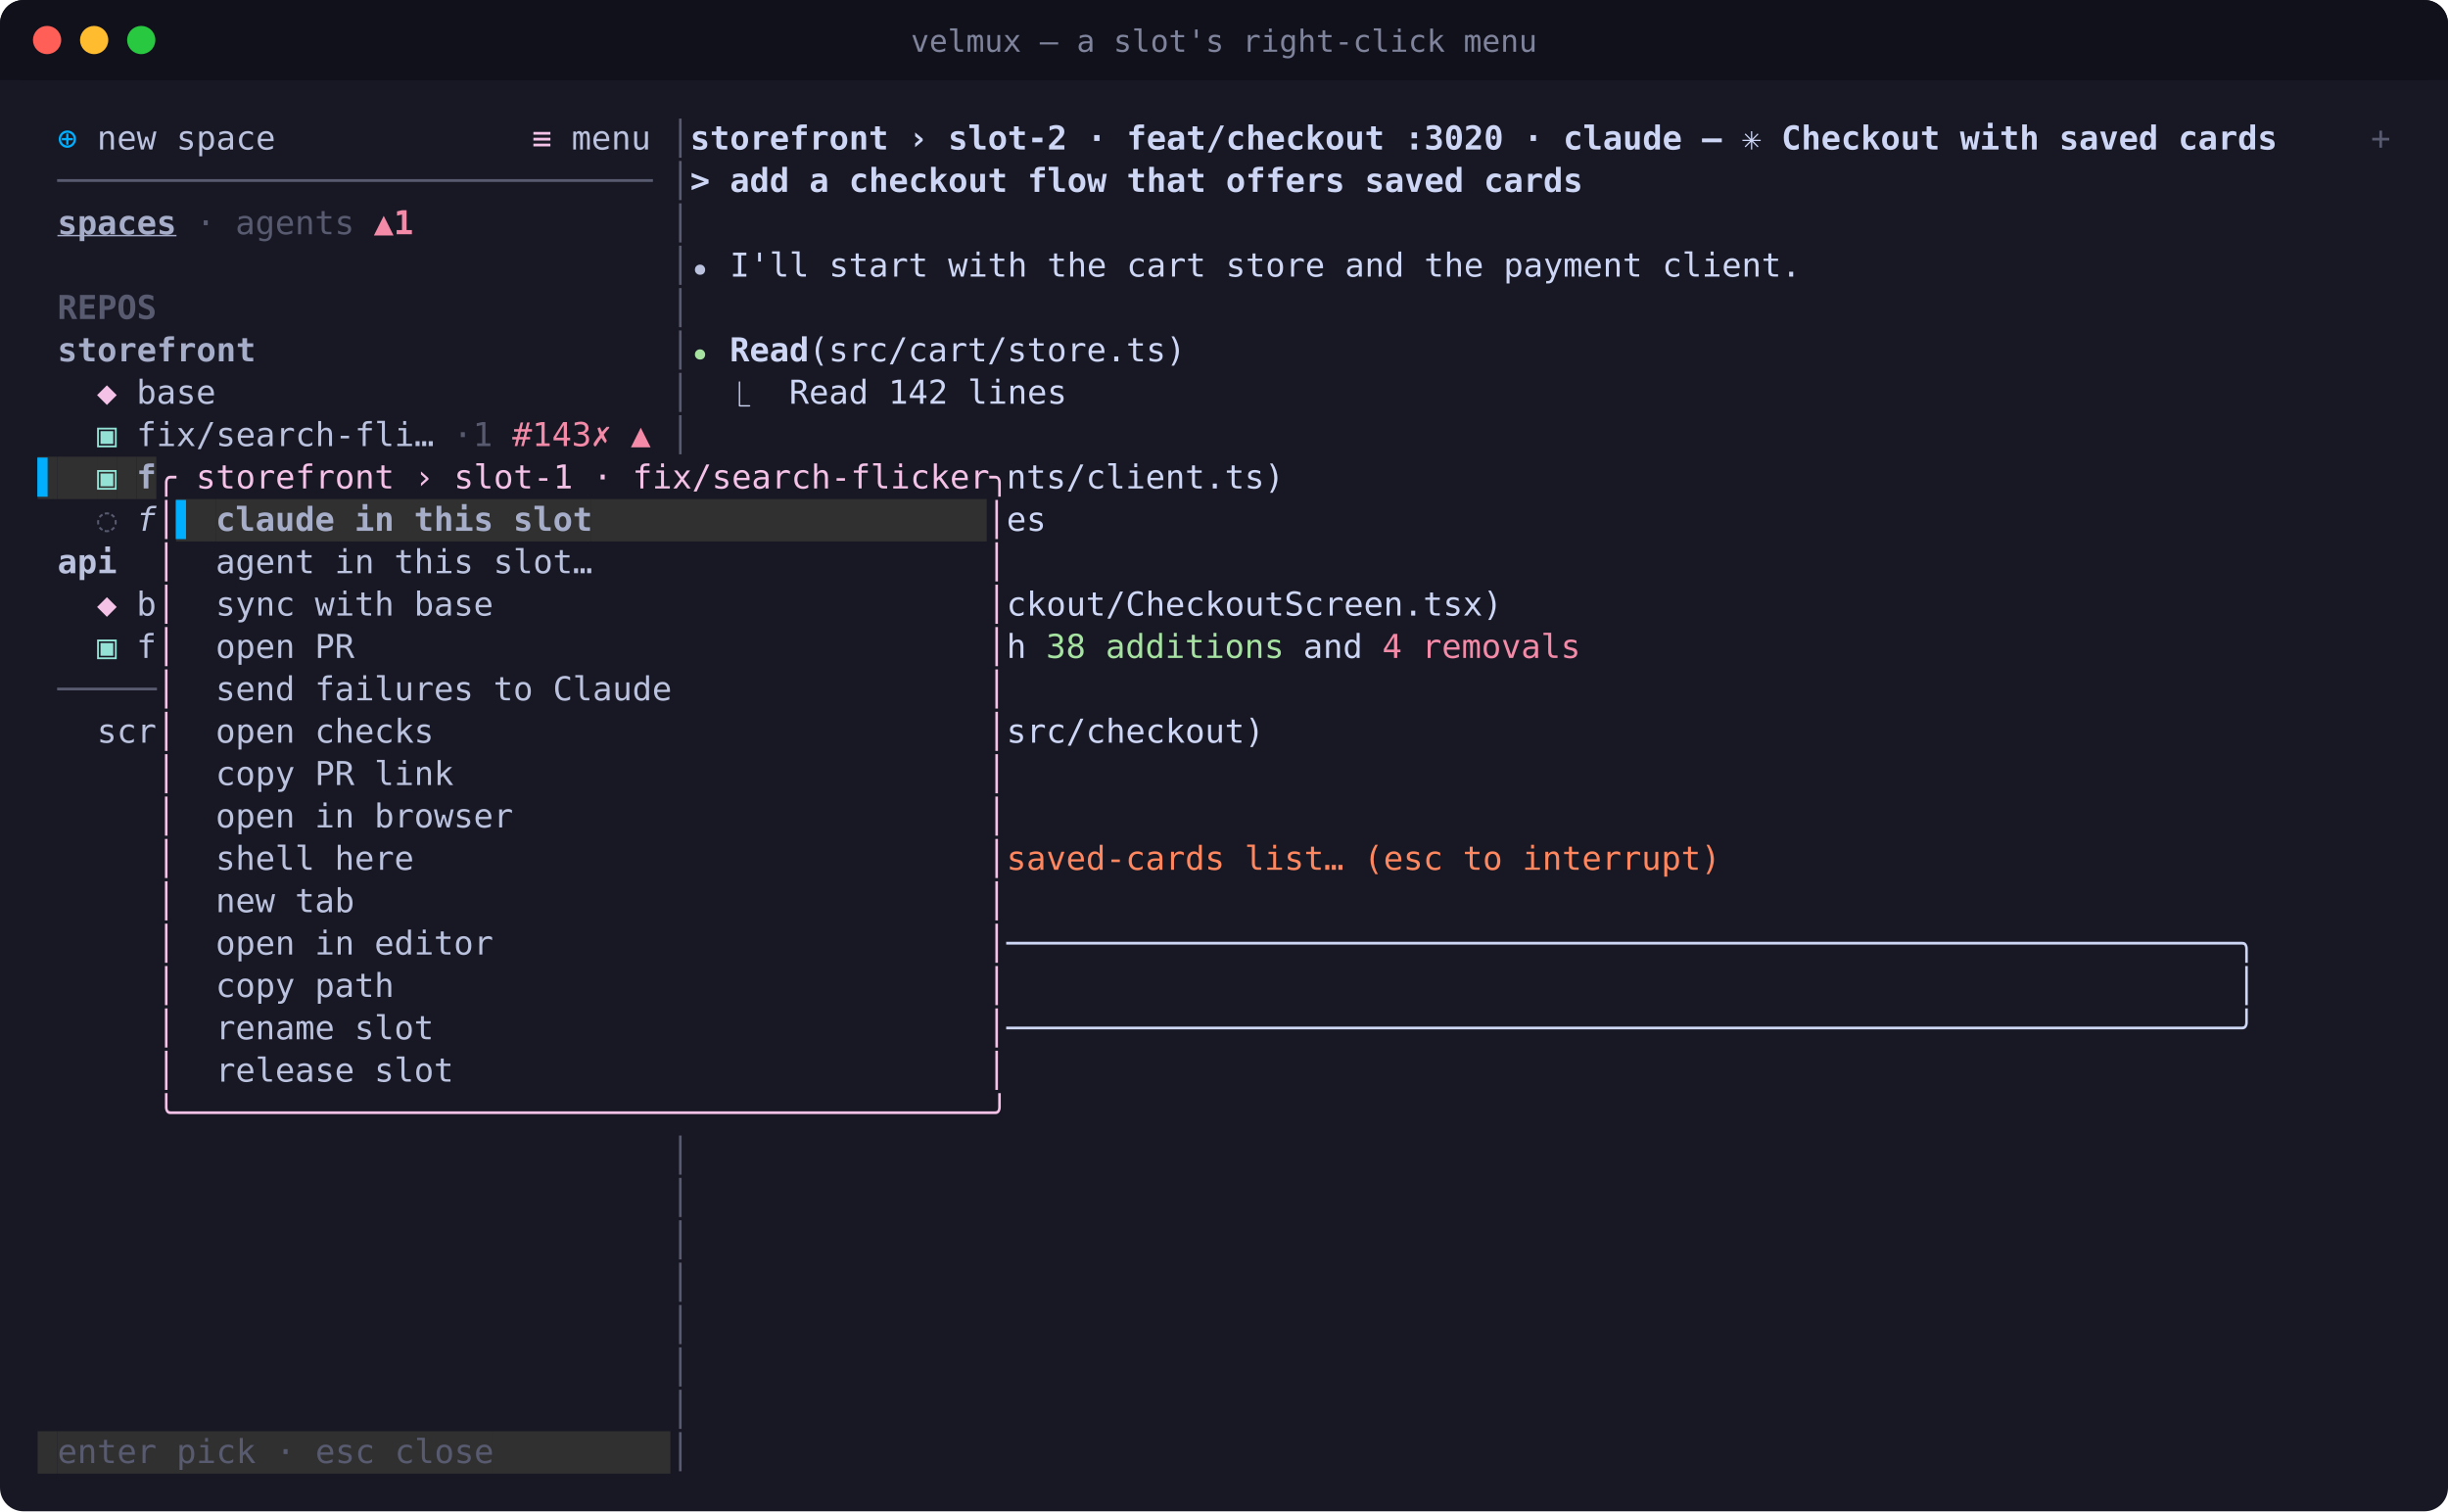
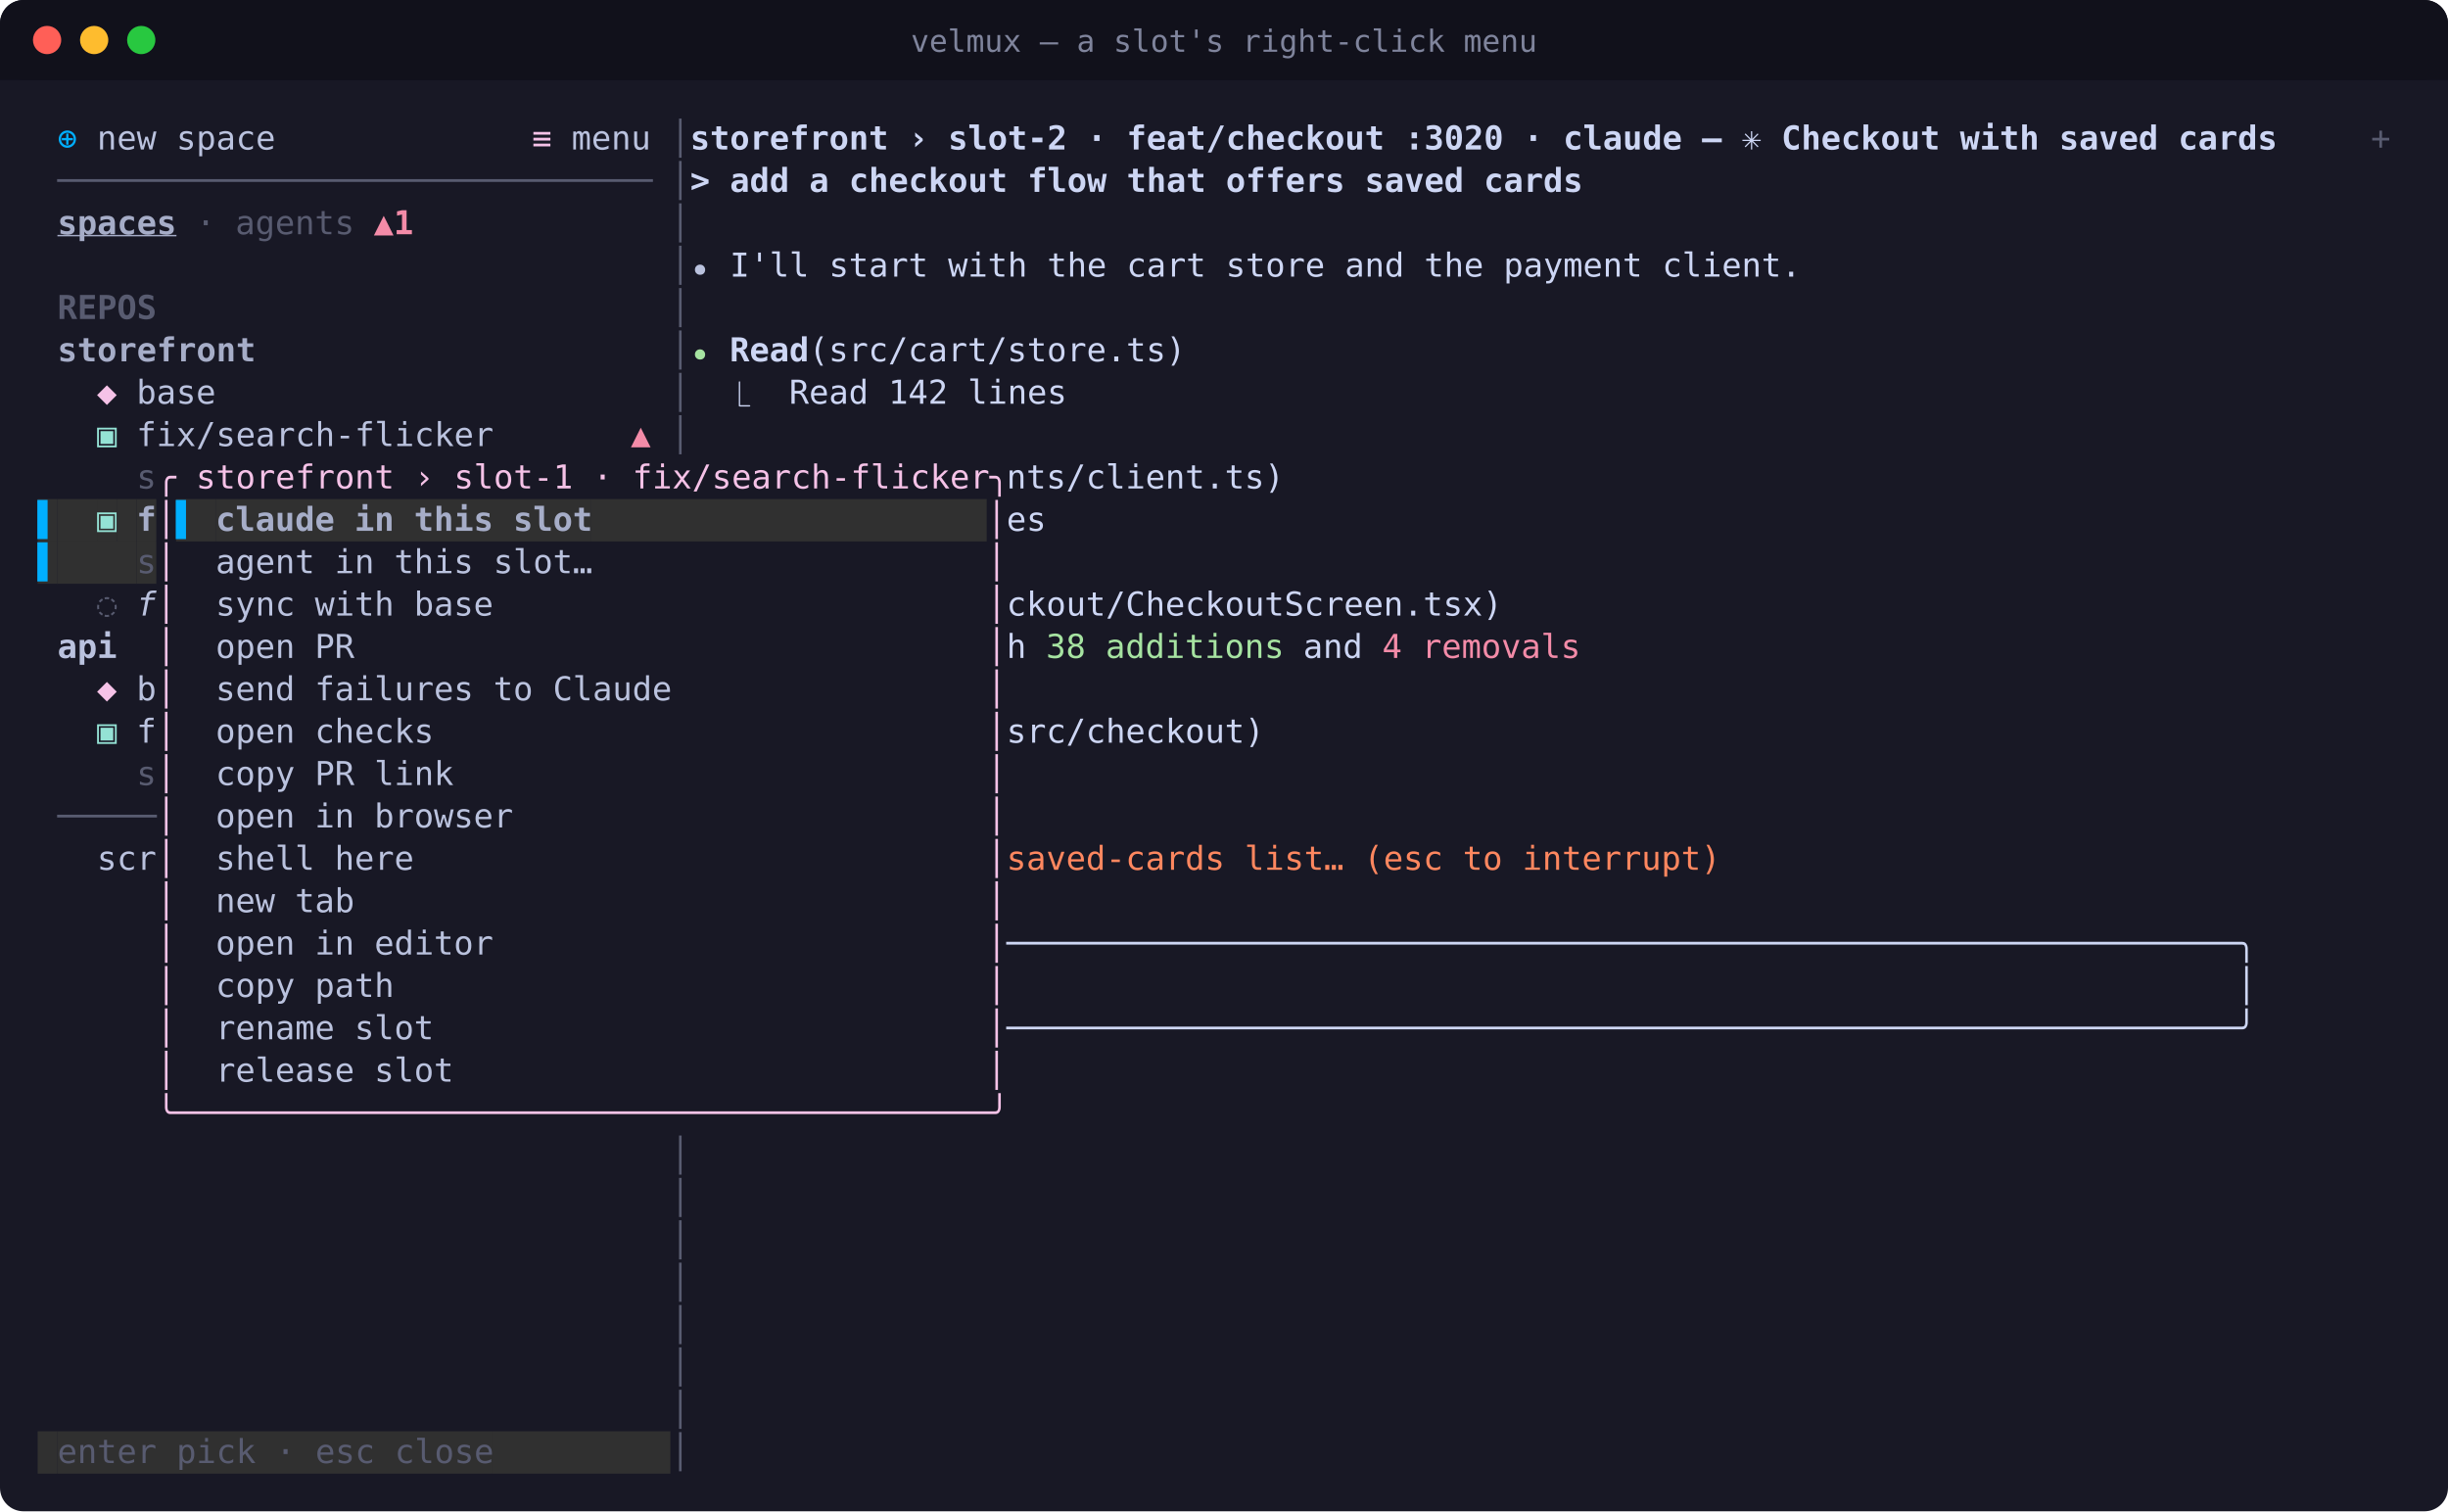
<svg xmlns="http://www.w3.org/2000/svg" width="1040" height="642" viewBox="0 0 1040 642" font-family="'SF Mono','JetBrains Mono',Menlo,Consolas,monospace" font-size="14">
  <rect width="1040" height="642" rx="10" fill="#181825" />
  <rect width="1040" height="34" rx="10" fill="#11111b" />
  <rect y="24" width="1040" height="10" fill="#11111b" />
  <circle cx="20" cy="17" r="6" fill="#ff5f57" />
  <circle cx="40" cy="17" r="6" fill="#febc2e" />
  <circle cx="60" cy="17" r="6" fill="#28c840" />
  <text x="520" y="22" fill="#7f849c" text-anchor="middle" font-size="13">velmux — a slot's right-click menu</text>
  <text x="24.4" y="63.5" fill="#00afff" xml:space="preserve" textLength="8.4" lengthAdjust="spacingAndGlyphs">⊕</text>
  <text x="41.2" y="63.5" fill="#bac2de" xml:space="preserve" textLength="75.6" lengthAdjust="spacingAndGlyphs">new space</text>
  <text x="226.0" y="63.5" fill="#f5c2e7" xml:space="preserve" textLength="8.4" lengthAdjust="spacingAndGlyphs">≡</text>
  <text x="242.8" y="63.5" fill="#bac2de" xml:space="preserve" textLength="33.6" lengthAdjust="spacingAndGlyphs">menu</text>
  <text x="284.8" y="63.5" fill="#585b70" xml:space="preserve" textLength="8.4" lengthAdjust="spacingAndGlyphs">│</text>
  <text x="293.2" y="63.5" fill="#cdd6f4" xml:space="preserve" textLength="672.0" lengthAdjust="spacingAndGlyphs" font-weight="bold">storefront › slot-2 · feat/checkout :3020 · claude — ✳ Checkout with saved cards</text>
  <text x="1007.2" y="63.5" fill="#585b70" xml:space="preserve" textLength="8.4" lengthAdjust="spacingAndGlyphs">+</text>
  <text x="24.4" y="81.5" fill="#585b70" xml:space="preserve" textLength="252.0" lengthAdjust="spacingAndGlyphs">──────────────────────────────</text>
  <text x="284.8" y="81.5" fill="#585b70" xml:space="preserve" textLength="8.4" lengthAdjust="spacingAndGlyphs">│</text>
  <text x="293.2" y="81.5" fill="#cdd6f4" xml:space="preserve" textLength="378.0" lengthAdjust="spacingAndGlyphs" font-weight="bold">&gt; add a checkout flow that offers saved cards</text>
  <text x="24.4" y="99.5" fill="#a6adc8" xml:space="preserve" textLength="50.4" lengthAdjust="spacingAndGlyphs" font-weight="bold" text-decoration="underline">spaces</text>
  <text x="83.2" y="99.5" fill="#585b70" xml:space="preserve" textLength="8.4" lengthAdjust="spacingAndGlyphs">·</text>
  <text x="100.0" y="99.5" fill="#585b70" xml:space="preserve" textLength="50.4" lengthAdjust="spacingAndGlyphs">agents</text>
  <text x="158.8" y="99.5" fill="#f38ba8" xml:space="preserve" textLength="16.8" lengthAdjust="spacingAndGlyphs" font-weight="bold">▲1</text>
  <text x="284.8" y="99.5" fill="#585b70" xml:space="preserve" textLength="8.4" lengthAdjust="spacingAndGlyphs">│</text>
  <text x="284.8" y="117.5" fill="#585b70" xml:space="preserve" textLength="8.4" lengthAdjust="spacingAndGlyphs">│</text>
  <text x="293.2" y="117.5" fill="#bac2de" xml:space="preserve" textLength="8.4" lengthAdjust="spacingAndGlyphs">⏺</text>
  <text x="301.6" y="117.5" fill="#cdd6f4" xml:space="preserve" textLength="722.4" lengthAdjust="spacingAndGlyphs"> I'll start with the cart store and the payment client.                               </text>
  <text x="24.4" y="135.5" fill="#585b70" xml:space="preserve" textLength="42.0" lengthAdjust="spacingAndGlyphs" font-weight="bold">REPOS</text>
  <text x="284.8" y="135.5" fill="#585b70" xml:space="preserve" textLength="8.4" lengthAdjust="spacingAndGlyphs">│</text>
  <text x="24.4" y="153.5" fill="#a6adc8" xml:space="preserve" textLength="84.0" lengthAdjust="spacingAndGlyphs" font-weight="bold">storefront</text>
  <text x="284.8" y="153.5" fill="#585b70" xml:space="preserve" textLength="8.4" lengthAdjust="spacingAndGlyphs">│</text>
  <text x="293.2" y="153.5" fill="#a6e3a1" xml:space="preserve" textLength="8.4" lengthAdjust="spacingAndGlyphs">⏺</text>
  <text x="310.0" y="153.5" fill="#cdd6f4" xml:space="preserve" textLength="33.6" lengthAdjust="spacingAndGlyphs" font-weight="bold">Read</text>
  <text x="343.6" y="153.5" fill="#cdd6f4" xml:space="preserve" textLength="680.4" lengthAdjust="spacingAndGlyphs">(src/cart/store.ts)                                                              </text>
  <text x="41.2" y="171.5" fill="#f5c2e7" xml:space="preserve" textLength="8.4" lengthAdjust="spacingAndGlyphs">◆</text>
  <text x="58.0" y="171.5" fill="#bac2de" xml:space="preserve" textLength="33.6" lengthAdjust="spacingAndGlyphs">base</text>
  <text x="284.8" y="171.5" fill="#585b70" xml:space="preserve" textLength="8.4" lengthAdjust="spacingAndGlyphs">│</text>
  <text x="293.2" y="171.5" fill="#cdd6f4" xml:space="preserve" textLength="730.8" lengthAdjust="spacingAndGlyphs">  ⎿  Read 142 lines                                                                    </text>
  <text x="41.2" y="189.5" fill="#94e2d5" xml:space="preserve" textLength="8.4" lengthAdjust="spacingAndGlyphs">▣</text>
-   <text x="58.0" y="189.5" fill="#bac2de" xml:space="preserve" textLength="126.0" lengthAdjust="spacingAndGlyphs">fix/search-fli…</text>
-   <text x="184.0" y="189.5" fill="#585b70" xml:space="preserve" textLength="25.2" lengthAdjust="spacingAndGlyphs"> ·1</text>
-   <text x="217.6" y="189.5" fill="#f38ba8" xml:space="preserve" textLength="42.0" lengthAdjust="spacingAndGlyphs">#143✗</text>
+   <text x="58.0" y="189.5" fill="#bac2de" xml:space="preserve" textLength="151.2" lengthAdjust="spacingAndGlyphs">fix/search-flicker</text>
  <text x="268.0" y="189.5" fill="#f38ba8" xml:space="preserve" textLength="8.4" lengthAdjust="spacingAndGlyphs" font-weight="bold">▲</text>
  <text x="284.8" y="189.5" fill="#585b70" xml:space="preserve" textLength="8.4" lengthAdjust="spacingAndGlyphs">│</text>
-   <rect x="16.0" y="194.0" width="8.4" height="18" fill="#303030" />
-   <text x="16.0" y="207.5" fill="#00afff" xml:space="preserve" textLength="8.4" lengthAdjust="spacingAndGlyphs">▌</text>
-   <rect x="24.4" y="194.0" width="16.8" height="18" fill="#303030" />
-   <rect x="41.2" y="194.0" width="8.4" height="18" fill="#303030" />
-   <text x="41.2" y="207.5" fill="#94e2d5" xml:space="preserve" textLength="8.4" lengthAdjust="spacingAndGlyphs">▣</text>
-   <rect x="49.6" y="194.0" width="8.4" height="18" fill="#303030" />
-   <rect x="58.0" y="194.0" width="8.4" height="18" fill="#303030" />
-   <text x="58.0" y="207.5" fill="#a6adc8" xml:space="preserve" textLength="8.4" lengthAdjust="spacingAndGlyphs" font-weight="bold">f</text>
+   <text x="58.0" y="207.5" fill="#585b70" xml:space="preserve" textLength="8.4" lengthAdjust="spacingAndGlyphs">s</text>
  <text x="66.4" y="207.5" fill="#f5c2e7" xml:space="preserve" textLength="361.2" lengthAdjust="spacingAndGlyphs">╭ storefront › slot-1 · fix/search-flicker╮</text>
  <text x="427.6" y="207.5" fill="#cdd6f4" xml:space="preserve" textLength="596.4" lengthAdjust="spacingAndGlyphs">nts/client.ts)                                                         </text>
-   <text x="41.2" y="225.5" fill="#585b70" xml:space="preserve" textLength="8.4" lengthAdjust="spacingAndGlyphs">◌</text>
-   <text x="58.0" y="225.5" fill="#bac2de" xml:space="preserve" textLength="8.4" lengthAdjust="spacingAndGlyphs" font-style="italic">f</text>
+   <rect x="16.0" y="212.0" width="8.4" height="18" fill="#303030" />
+   <text x="16.0" y="225.5" fill="#00afff" xml:space="preserve" textLength="8.4" lengthAdjust="spacingAndGlyphs">▌</text>
+   <rect x="24.4" y="212.0" width="16.8" height="18" fill="#303030" />
+   <rect x="41.2" y="212.0" width="8.4" height="18" fill="#303030" />
+   <text x="41.2" y="225.5" fill="#94e2d5" xml:space="preserve" textLength="8.4" lengthAdjust="spacingAndGlyphs">▣</text>
+   <rect x="49.6" y="212.0" width="8.4" height="18" fill="#303030" />
+   <rect x="58.0" y="212.0" width="8.4" height="18" fill="#303030" />
+   <text x="58.0" y="225.5" fill="#a6adc8" xml:space="preserve" textLength="8.4" lengthAdjust="spacingAndGlyphs" font-weight="bold">f</text>
  <text x="66.4" y="225.5" fill="#f5c2e7" xml:space="preserve" textLength="8.4" lengthAdjust="spacingAndGlyphs">│</text>
  <rect x="74.8" y="212.0" width="8.4" height="18" fill="#303030" />
  <text x="74.8" y="225.5" fill="#00afff" xml:space="preserve" textLength="8.4" lengthAdjust="spacingAndGlyphs">▌</text>
  <rect x="83.2" y="212.0" width="8.4" height="18" fill="#303030" />
  <rect x="91.6" y="212.0" width="159.6" height="18" fill="#303030" />
  <text x="91.6" y="225.5" fill="#a6adc8" xml:space="preserve" textLength="159.6" lengthAdjust="spacingAndGlyphs" font-weight="bold">claude in this slot</text>
  <rect x="251.2" y="212.0" width="168.0" height="18" fill="#303030" />
  <text x="419.2" y="225.5" fill="#f5c2e7" xml:space="preserve" textLength="8.4" lengthAdjust="spacingAndGlyphs">│</text>
  <text x="427.6" y="225.5" fill="#cdd6f4" xml:space="preserve" textLength="596.4" lengthAdjust="spacingAndGlyphs">es                                                                     </text>
-   <text x="24.4" y="243.5" fill="#bac2de" xml:space="preserve" textLength="25.2" lengthAdjust="spacingAndGlyphs" font-weight="bold">api</text>
+   <rect x="16.0" y="230.0" width="8.4" height="18" fill="#303030" />
+   <text x="16.0" y="243.5" fill="#00afff" xml:space="preserve" textLength="8.4" lengthAdjust="spacingAndGlyphs">▌</text>
+   <rect x="24.4" y="230.0" width="33.6" height="18" fill="#303030" />
+   <rect x="58.0" y="230.0" width="8.4" height="18" fill="#303030" />
+   <text x="58.0" y="243.5" fill="#585b70" xml:space="preserve" textLength="8.4" lengthAdjust="spacingAndGlyphs">s</text>
  <text x="66.4" y="243.5" fill="#f5c2e7" xml:space="preserve" textLength="8.4" lengthAdjust="spacingAndGlyphs">│</text>
  <text x="91.6" y="243.5" fill="#bac2de" xml:space="preserve" textLength="159.6" lengthAdjust="spacingAndGlyphs">agent in this slot…</text>
  <text x="419.2" y="243.5" fill="#f5c2e7" xml:space="preserve" textLength="8.4" lengthAdjust="spacingAndGlyphs">│</text>
-   <text x="41.2" y="261.5" fill="#f5c2e7" xml:space="preserve" textLength="8.4" lengthAdjust="spacingAndGlyphs">◆</text>
-   <text x="58.0" y="261.5" fill="#bac2de" xml:space="preserve" textLength="8.4" lengthAdjust="spacingAndGlyphs">b</text>
+   <text x="41.2" y="261.5" fill="#585b70" xml:space="preserve" textLength="8.4" lengthAdjust="spacingAndGlyphs">◌</text>
+   <text x="58.0" y="261.5" fill="#bac2de" xml:space="preserve" textLength="8.4" lengthAdjust="spacingAndGlyphs" font-style="italic">f</text>
  <text x="66.4" y="261.5" fill="#f5c2e7" xml:space="preserve" textLength="8.4" lengthAdjust="spacingAndGlyphs">│</text>
  <text x="91.6" y="261.5" fill="#bac2de" xml:space="preserve" textLength="117.6" lengthAdjust="spacingAndGlyphs">sync with base</text>
  <text x="419.2" y="261.5" fill="#f5c2e7" xml:space="preserve" textLength="8.4" lengthAdjust="spacingAndGlyphs">│</text>
  <text x="427.6" y="261.5" fill="#cdd6f4" xml:space="preserve" textLength="596.4" lengthAdjust="spacingAndGlyphs">ckout/CheckoutScreen.tsx)                                              </text>
-   <text x="41.2" y="279.5" fill="#94e2d5" xml:space="preserve" textLength="8.4" lengthAdjust="spacingAndGlyphs">▣</text>
-   <text x="58.0" y="279.5" fill="#bac2de" xml:space="preserve" textLength="8.4" lengthAdjust="spacingAndGlyphs">f</text>
+   <text x="24.4" y="279.5" fill="#bac2de" xml:space="preserve" textLength="25.2" lengthAdjust="spacingAndGlyphs" font-weight="bold">api</text>
  <text x="66.4" y="279.5" fill="#f5c2e7" xml:space="preserve" textLength="8.4" lengthAdjust="spacingAndGlyphs">│</text>
  <text x="91.6" y="279.5" fill="#bac2de" xml:space="preserve" textLength="58.8" lengthAdjust="spacingAndGlyphs">open PR</text>
  <text x="419.2" y="279.5" fill="#f5c2e7" xml:space="preserve" textLength="8.4" lengthAdjust="spacingAndGlyphs">│</text>
  <text x="427.6" y="279.5" fill="#cdd6f4" xml:space="preserve" textLength="16.8" lengthAdjust="spacingAndGlyphs">h </text>
  <text x="444.4" y="279.5" fill="#a6e3a1" xml:space="preserve" textLength="100.8" lengthAdjust="spacingAndGlyphs">38 additions</text>
  <text x="545.2" y="279.5" fill="#cdd6f4" xml:space="preserve" textLength="42.0" lengthAdjust="spacingAndGlyphs"> and </text>
  <text x="587.2" y="279.5" fill="#f38ba8" xml:space="preserve" textLength="84.0" lengthAdjust="spacingAndGlyphs">4 removals</text>
-   <text x="24.4" y="297.5" fill="#585b70" xml:space="preserve" textLength="42.0" lengthAdjust="spacingAndGlyphs">─────</text>
+   <text x="41.2" y="297.5" fill="#f5c2e7" xml:space="preserve" textLength="8.4" lengthAdjust="spacingAndGlyphs">◆</text>
+   <text x="58.0" y="297.5" fill="#bac2de" xml:space="preserve" textLength="8.4" lengthAdjust="spacingAndGlyphs">b</text>
  <text x="66.4" y="297.5" fill="#f5c2e7" xml:space="preserve" textLength="8.4" lengthAdjust="spacingAndGlyphs">│</text>
  <text x="91.6" y="297.5" fill="#bac2de" xml:space="preserve" textLength="193.2" lengthAdjust="spacingAndGlyphs">send failures to Claude</text>
  <text x="419.2" y="297.5" fill="#f5c2e7" xml:space="preserve" textLength="8.4" lengthAdjust="spacingAndGlyphs">│</text>
-   <text x="41.2" y="315.5" fill="#bac2de" xml:space="preserve" textLength="25.2" lengthAdjust="spacingAndGlyphs">scr</text>
+   <text x="41.2" y="315.5" fill="#94e2d5" xml:space="preserve" textLength="8.4" lengthAdjust="spacingAndGlyphs">▣</text>
+   <text x="58.0" y="315.5" fill="#bac2de" xml:space="preserve" textLength="8.4" lengthAdjust="spacingAndGlyphs">f</text>
  <text x="66.4" y="315.5" fill="#f5c2e7" xml:space="preserve" textLength="8.4" lengthAdjust="spacingAndGlyphs">│</text>
  <text x="91.6" y="315.5" fill="#bac2de" xml:space="preserve" textLength="92.4" lengthAdjust="spacingAndGlyphs">open checks</text>
  <text x="419.2" y="315.5" fill="#f5c2e7" xml:space="preserve" textLength="8.4" lengthAdjust="spacingAndGlyphs">│</text>
  <text x="427.6" y="315.5" fill="#cdd6f4" xml:space="preserve" textLength="596.4" lengthAdjust="spacingAndGlyphs">src/checkout)                                                          </text>
+   <text x="58.0" y="333.5" fill="#585b70" xml:space="preserve" textLength="8.4" lengthAdjust="spacingAndGlyphs">s</text>
  <text x="66.4" y="333.5" fill="#f5c2e7" xml:space="preserve" textLength="8.4" lengthAdjust="spacingAndGlyphs">│</text>
  <text x="91.6" y="333.5" fill="#bac2de" xml:space="preserve" textLength="100.8" lengthAdjust="spacingAndGlyphs">copy PR link</text>
  <text x="419.2" y="333.5" fill="#f5c2e7" xml:space="preserve" textLength="8.4" lengthAdjust="spacingAndGlyphs">│</text>
+   <text x="24.4" y="351.5" fill="#585b70" xml:space="preserve" textLength="42.0" lengthAdjust="spacingAndGlyphs">─────</text>
  <text x="66.4" y="351.5" fill="#f5c2e7" xml:space="preserve" textLength="8.4" lengthAdjust="spacingAndGlyphs">│</text>
  <text x="91.6" y="351.5" fill="#bac2de" xml:space="preserve" textLength="126.0" lengthAdjust="spacingAndGlyphs">open in browser</text>
  <text x="419.2" y="351.5" fill="#f5c2e7" xml:space="preserve" textLength="8.4" lengthAdjust="spacingAndGlyphs">│</text>
+   <text x="41.2" y="369.5" fill="#bac2de" xml:space="preserve" textLength="25.2" lengthAdjust="spacingAndGlyphs">scr</text>
  <text x="66.4" y="369.5" fill="#f5c2e7" xml:space="preserve" textLength="8.4" lengthAdjust="spacingAndGlyphs">│</text>
  <text x="91.6" y="369.5" fill="#bac2de" xml:space="preserve" textLength="84.0" lengthAdjust="spacingAndGlyphs">shell here</text>
  <text x="419.2" y="369.5" fill="#f5c2e7" xml:space="preserve" textLength="8.4" lengthAdjust="spacingAndGlyphs">│</text>
  <text x="427.6" y="369.5" fill="#ff875f" xml:space="preserve" textLength="302.4" lengthAdjust="spacingAndGlyphs">saved-cards list… (esc to interrupt)</text>
  <text x="66.4" y="387.5" fill="#f5c2e7" xml:space="preserve" textLength="8.4" lengthAdjust="spacingAndGlyphs">│</text>
  <text x="91.6" y="387.5" fill="#bac2de" xml:space="preserve" textLength="58.8" lengthAdjust="spacingAndGlyphs">new tab</text>
  <text x="419.2" y="387.5" fill="#f5c2e7" xml:space="preserve" textLength="8.4" lengthAdjust="spacingAndGlyphs">│</text>
  <text x="66.4" y="405.5" fill="#f5c2e7" xml:space="preserve" textLength="8.4" lengthAdjust="spacingAndGlyphs">│</text>
  <text x="91.6" y="405.5" fill="#bac2de" xml:space="preserve" textLength="117.6" lengthAdjust="spacingAndGlyphs">open in editor</text>
  <text x="419.2" y="405.5" fill="#f5c2e7" xml:space="preserve" textLength="8.4" lengthAdjust="spacingAndGlyphs">│</text>
  <text x="427.6" y="405.5" fill="#cdd6f4" xml:space="preserve" textLength="596.4" lengthAdjust="spacingAndGlyphs">──────────────────────────────────────────────────────────────╮        </text>
  <text x="66.4" y="423.5" fill="#f5c2e7" xml:space="preserve" textLength="8.4" lengthAdjust="spacingAndGlyphs">│</text>
  <text x="91.6" y="423.5" fill="#bac2de" xml:space="preserve" textLength="75.6" lengthAdjust="spacingAndGlyphs">copy path</text>
  <text x="419.2" y="423.5" fill="#f5c2e7" xml:space="preserve" textLength="8.4" lengthAdjust="spacingAndGlyphs">│</text>
  <text x="427.6" y="423.5" fill="#cdd6f4" xml:space="preserve" textLength="596.4" lengthAdjust="spacingAndGlyphs">                                                              │        </text>
  <text x="66.4" y="441.5" fill="#f5c2e7" xml:space="preserve" textLength="8.4" lengthAdjust="spacingAndGlyphs">│</text>
  <text x="91.6" y="441.5" fill="#bac2de" xml:space="preserve" textLength="92.4" lengthAdjust="spacingAndGlyphs">rename slot</text>
  <text x="419.2" y="441.5" fill="#f5c2e7" xml:space="preserve" textLength="8.4" lengthAdjust="spacingAndGlyphs">│</text>
  <text x="427.6" y="441.5" fill="#cdd6f4" xml:space="preserve" textLength="596.4" lengthAdjust="spacingAndGlyphs">──────────────────────────────────────────────────────────────╯        </text>
  <text x="66.4" y="459.5" fill="#f5c2e7" xml:space="preserve" textLength="8.4" lengthAdjust="spacingAndGlyphs">│</text>
  <text x="91.6" y="459.5" fill="#bac2de" xml:space="preserve" textLength="100.8" lengthAdjust="spacingAndGlyphs">release slot</text>
  <text x="419.2" y="459.5" fill="#f5c2e7" xml:space="preserve" textLength="8.4" lengthAdjust="spacingAndGlyphs">│</text>
  <text x="66.4" y="477.5" fill="#f5c2e7" xml:space="preserve" textLength="361.2" lengthAdjust="spacingAndGlyphs">╰─────────────────────────────────────────╯</text>
  <text x="284.8" y="495.5" fill="#585b70" xml:space="preserve" textLength="8.4" lengthAdjust="spacingAndGlyphs">│</text>
  <text x="284.8" y="513.5" fill="#585b70" xml:space="preserve" textLength="8.4" lengthAdjust="spacingAndGlyphs">│</text>
  <text x="284.8" y="531.5" fill="#585b70" xml:space="preserve" textLength="8.4" lengthAdjust="spacingAndGlyphs">│</text>
  <text x="284.8" y="549.5" fill="#585b70" xml:space="preserve" textLength="8.4" lengthAdjust="spacingAndGlyphs">│</text>
  <text x="284.8" y="567.5" fill="#585b70" xml:space="preserve" textLength="8.4" lengthAdjust="spacingAndGlyphs">│</text>
  <text x="284.8" y="585.5" fill="#585b70" xml:space="preserve" textLength="8.4" lengthAdjust="spacingAndGlyphs">│</text>
  <text x="284.8" y="603.5" fill="#585b70" xml:space="preserve" textLength="8.4" lengthAdjust="spacingAndGlyphs">│</text>
  <rect x="16.0" y="608.0" width="8.4" height="18" fill="#303030" />
  <rect x="24.4" y="608.0" width="184.8" height="18" fill="#303030" />
  <text x="24.4" y="621.5" fill="#585b70" xml:space="preserve" textLength="184.8" lengthAdjust="spacingAndGlyphs">enter pick · esc close</text>
  <rect x="209.2" y="608.0" width="75.6" height="18" fill="#303030" />
  <text x="284.8" y="621.5" fill="#585b70" xml:space="preserve" textLength="8.4" lengthAdjust="spacingAndGlyphs">│</text>
</svg>
